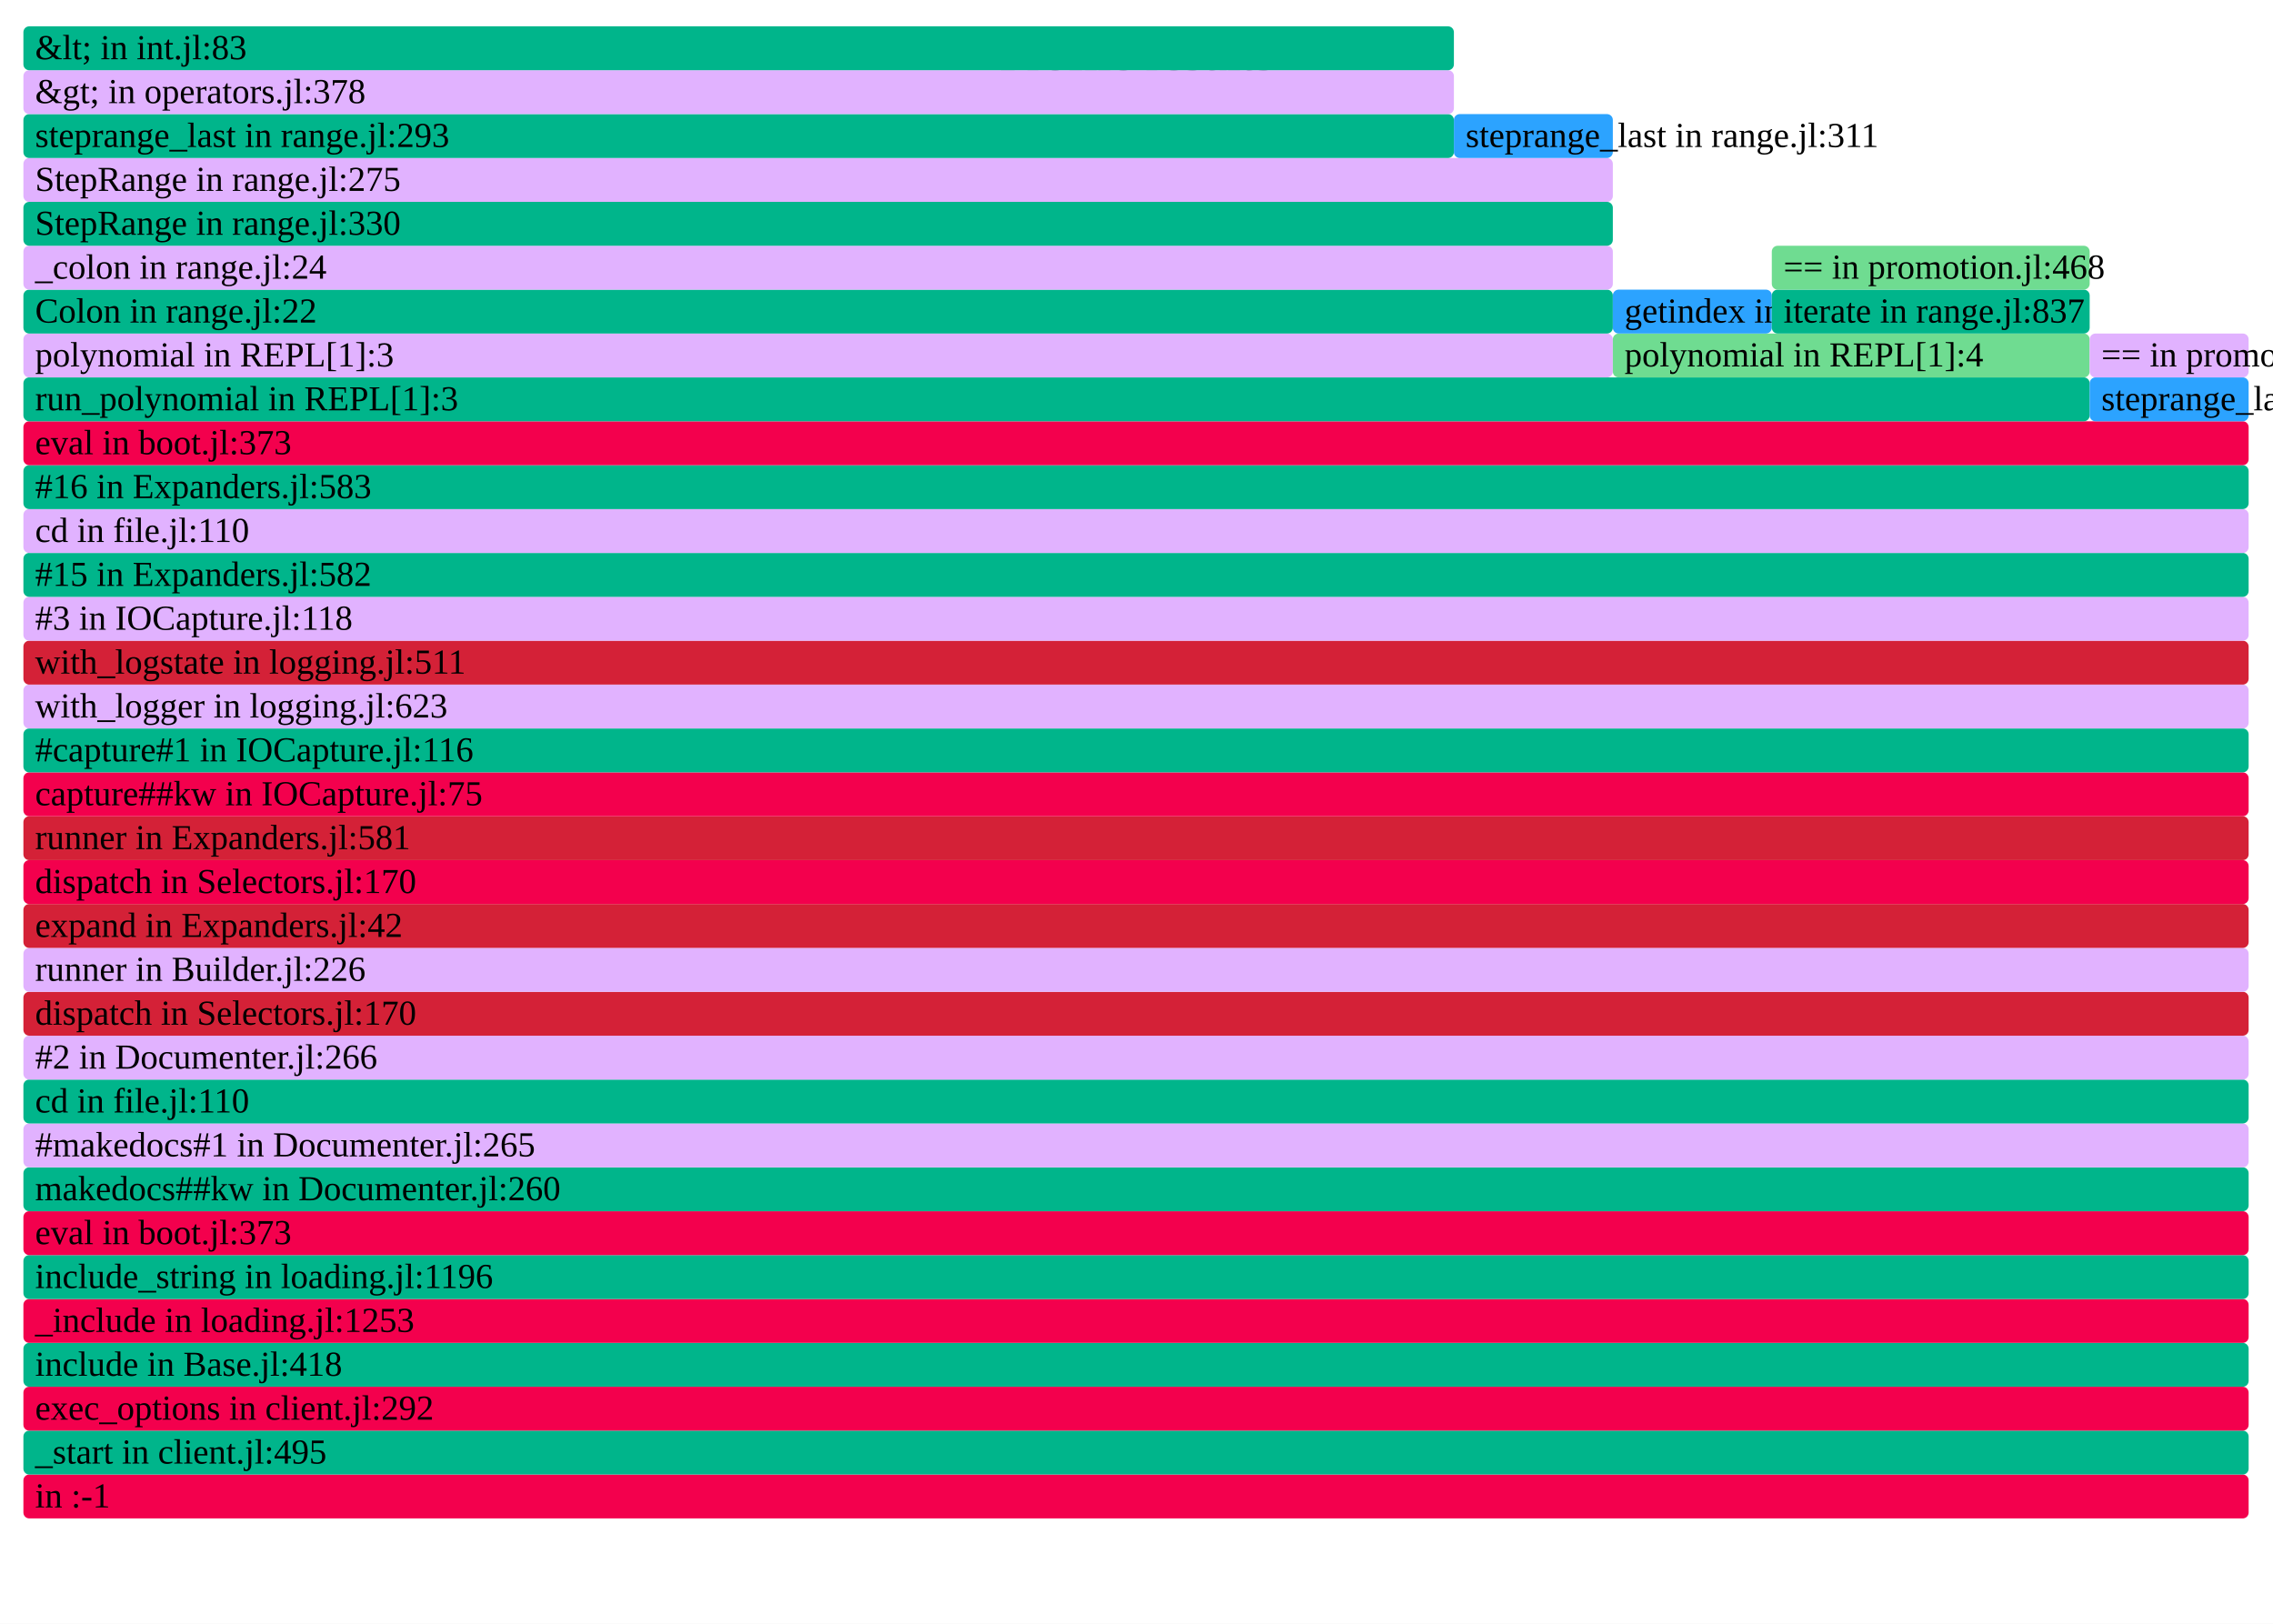
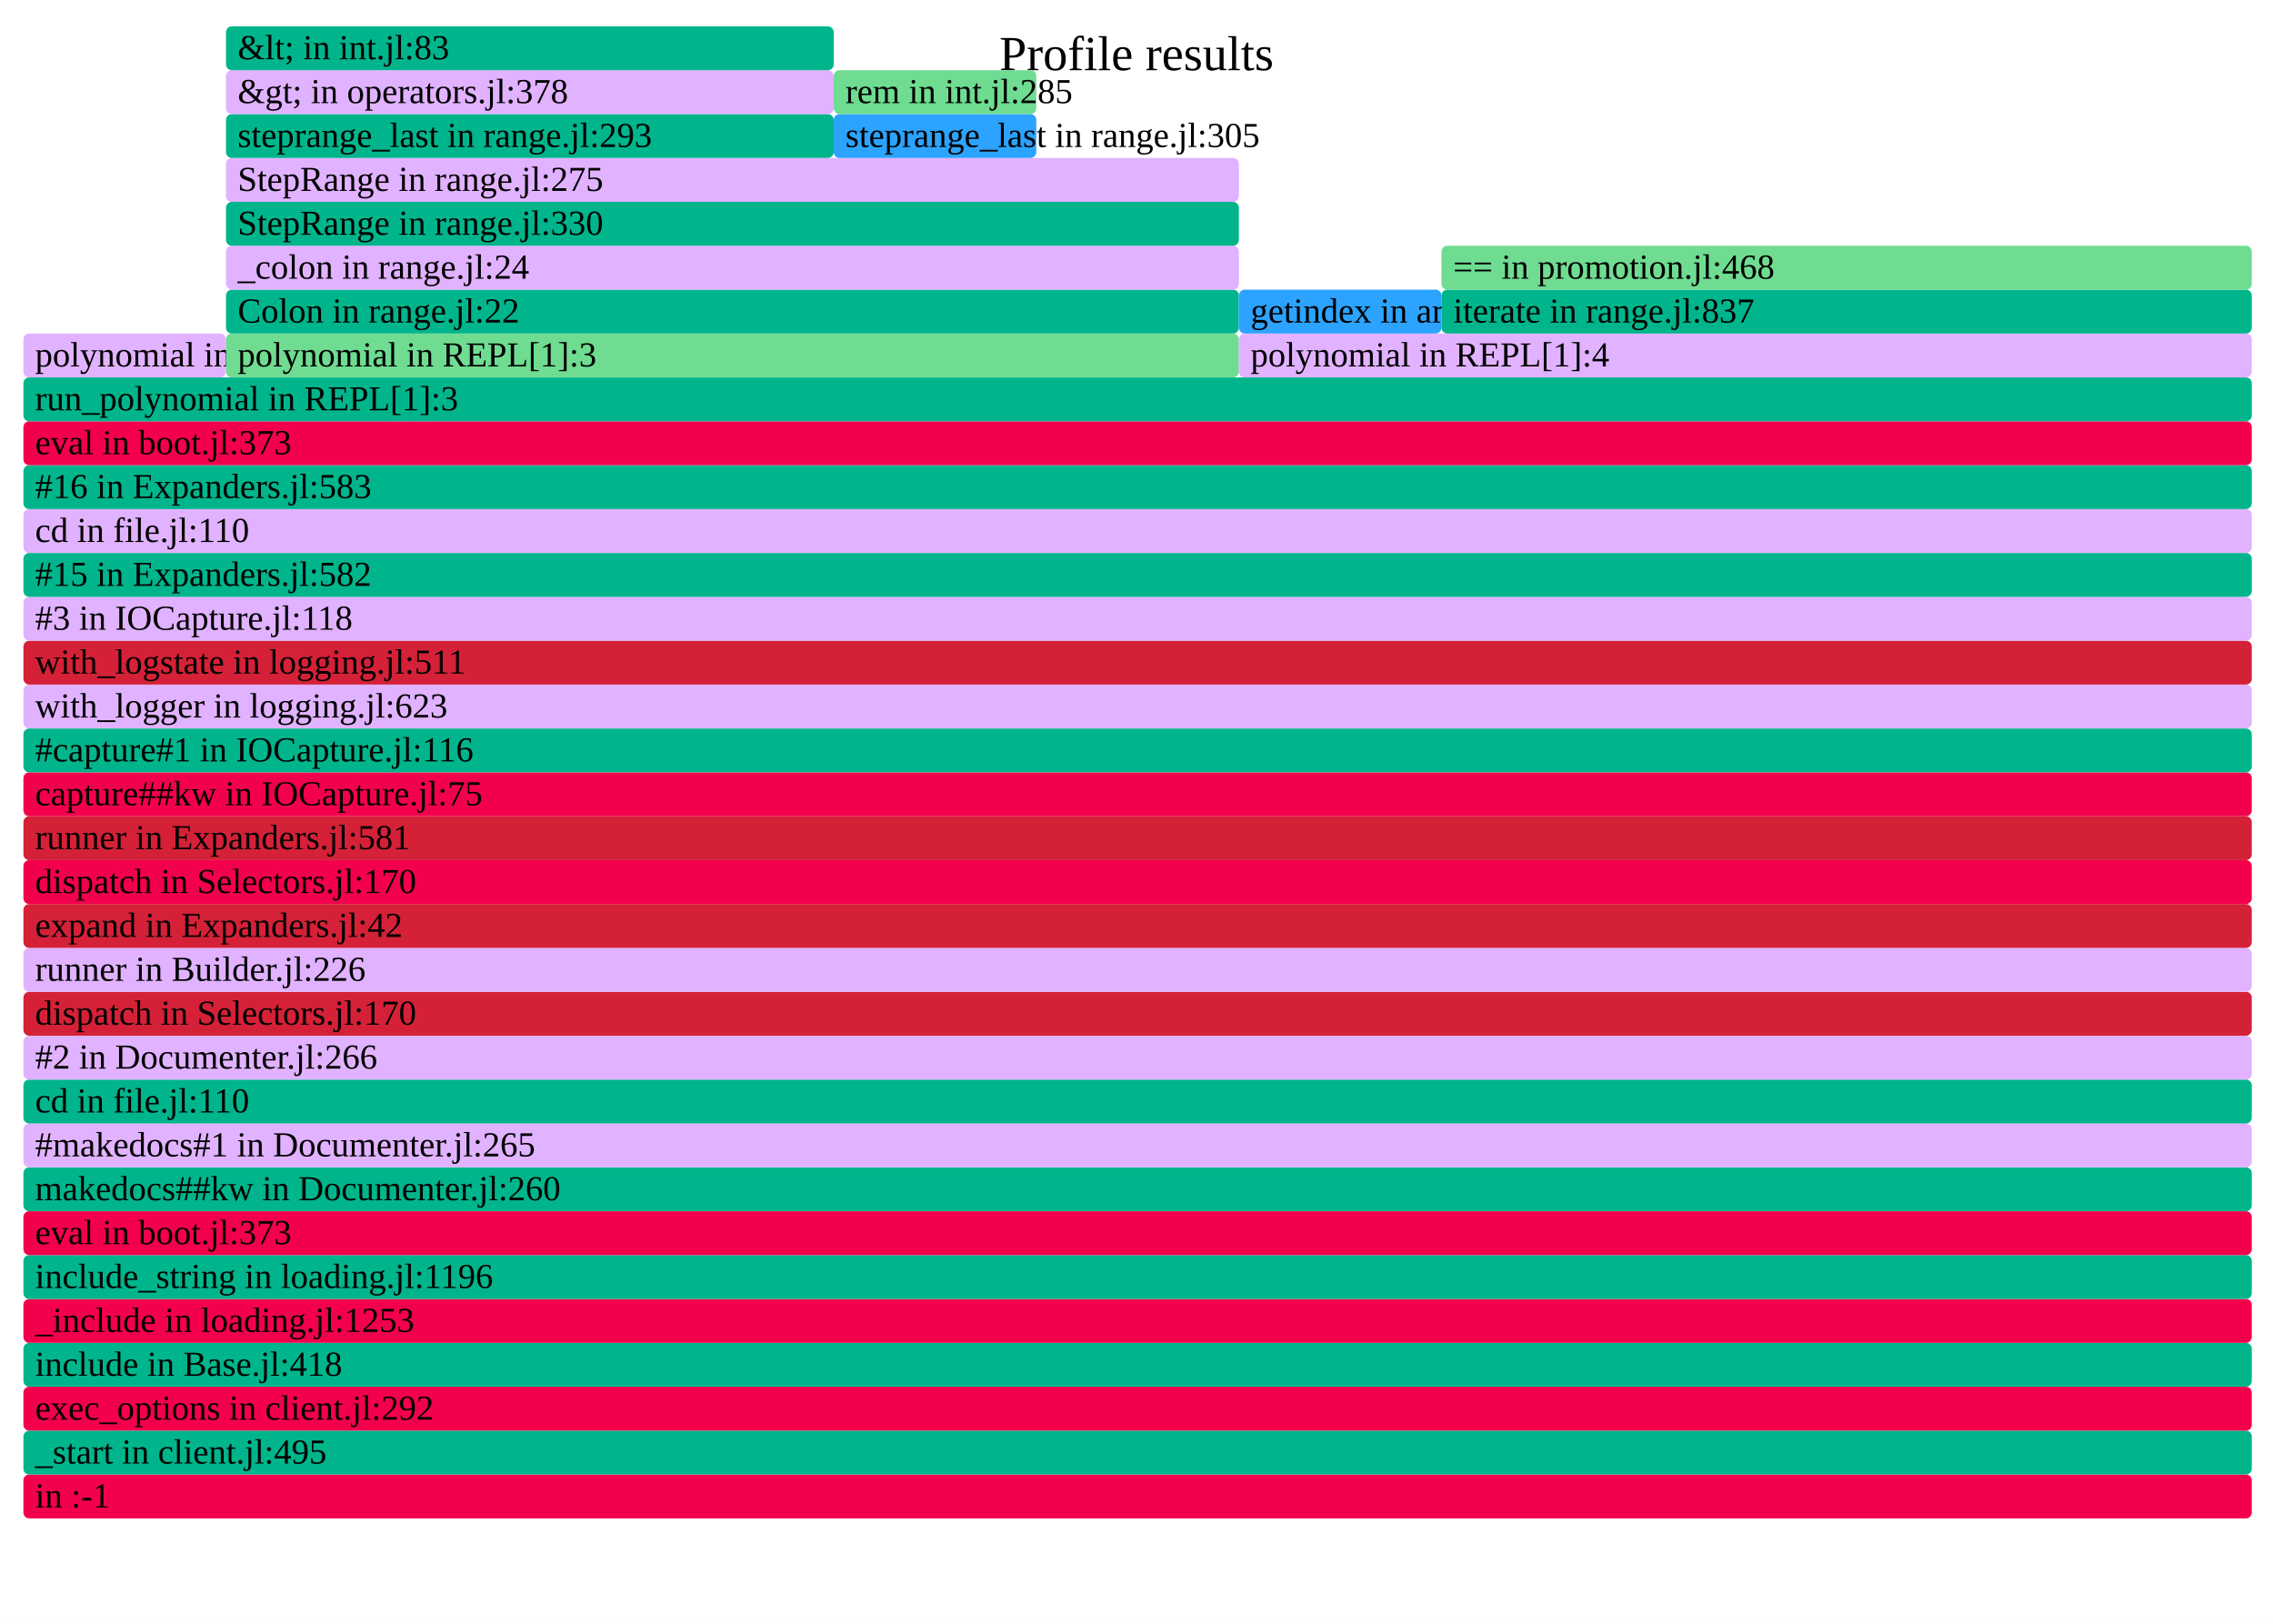
- <svg xmlns="http://www.w3.org/2000/svg" version="1.1" width="777" height="555" viewBox="0 0 777 555" id="fig-6cfa8ce13a3f4b9a91bfae08834ff90e">
+ <svg xmlns="http://www.w3.org/2000/svg" version="1.1" width="777" height="555" viewBox="0 0 777 555" id="fig-4db93468b01147aababc2bb2af3fdbc3">
  <defs>
-     <clipPath id="fig-6cfa8ce13a3f4b9a91bfae08834ff90e-clip">
+     <clipPath id="fig-4db93468b01147aababc2bb2af3fdbc3-clip">
      <rect x="0" y="0" width="777" height="555" />
    </clipPath>
  </defs>
  <style type="text/css">
-     #fig-6cfa8ce13a3f4b9a91bfae08834ff90e text {
+     #fig-4db93468b01147aababc2bb2af3fdbc3 text {
        pointer-events: none;
        font-family: inherit;
        font-size: 12px;
        fill: #000000;
    }
-     text#fig-6cfa8ce13a3f4b9a91bfae08834ff90e-caption {
+     text#fig-4db93468b01147aababc2bb2af3fdbc3-caption {
        font-size: 16.8px;
        fill: #000000;
        text-anchor: middle;
    }
-     #fig-6cfa8ce13a3f4b9a91bfae08834ff90e-bg {
+     #fig-4db93468b01147aababc2bb2af3fdbc3-bg {
        fill: #FFFFFF;
    }
-     #fig-6cfa8ce13a3f4b9a91bfae08834ff90e-viewport rect, #fig-6cfa8ce13a3f4b9a91bfae08834ff90e-viewport path {
+     #fig-4db93468b01147aababc2bb2af3fdbc3-viewport rect, #fig-4db93468b01147aababc2bb2af3fdbc3-viewport path {
        vector-effect: non-scaling-stroke;
        fill-opacity: 1;
    }
-     #fig-6cfa8ce13a3f4b9a91bfae08834ff90e-viewport text {
+     #fig-4db93468b01147aababc2bb2af3fdbc3-viewport text {
        stroke: #000000;
        stroke-width: 0;
        stroke-opacity: 0.35;
    }
-     #fig-6cfa8ce13a3f4b9a91bfae08834ff90e-viewport rect:hover, #fig-6cfa8ce13a3f4b9a91bfae08834ff90e-viewport path:hover {
+     #fig-4db93468b01147aababc2bb2af3fdbc3-viewport rect:hover, #fig-4db93468b01147aababc2bb2af3fdbc3-viewport path:hover {
        fill-opacity: 0.75;
        stroke: #000000;
        stroke-width: 0.5;
    }
-     #fig-6cfa8ce13a3f4b9a91bfae08834ff90e-viewport + rect {
+     #fig-4db93468b01147aababc2bb2af3fdbc3-viewport + rect {
        fill: #FFFFFF;
        opacity: 0.8;
    }
-     text#fig-6cfa8ce13a3f4b9a91bfae08834ff90e-details{
+     text#fig-4db93468b01147aababc2bb2af3fdbc3-details{
        fill: #000000;
    }
</style>
-   <g id="fig-6cfa8ce13a3f4b9a91bfae08834ff90e-frame" clip-path="url(#fig-6cfa8ce13a3f4b9a91bfae08834ff90e-clip)">
-     <rect id="fig-6cfa8ce13a3f4b9a91bfae08834ff90e-bg" x="0" y="0" width="777" height="555" />
-     <text id="fig-6cfa8ce13a3f4b9a91bfae08834ff90e-caption" x="388.5" y="24">Profile results</text>
-     <g id="fig-6cfa8ce13a3f4b9a91bfae08834ff90e-viewport" transform="scale(1)">
-       <rect x="8" y="504" width="760.67" height="15" rx="2" fill="#F3004D" data-dinfo="" />
+   <g id="fig-4db93468b01147aababc2bb2af3fdbc3-frame" clip-path="url(#fig-4db93468b01147aababc2bb2af3fdbc3-clip)">
+     <rect id="fig-4db93468b01147aababc2bb2af3fdbc3-bg" x="0" y="0" width="777" height="555" />
+     <text id="fig-4db93468b01147aababc2bb2af3fdbc3-caption" x="388.5" y="24">Profile results</text>
+     <g id="fig-4db93468b01147aababc2bb2af3fdbc3-viewport" transform="scale(1)">
+       <rect x="8" y="504" width="761.75" height="15" rx="2" fill="#F3004D" data-dinfo="" />
      <text x="8" dx="4" y="515.25"> in :-1</text>
-       <rect x="8" y="489" width="760.67" height="15" rx="2" fill="#00B58B" data-dinfo="./" />
+       <rect x="8" y="489" width="761.75" height="15" rx="2" fill="#00B58B" data-dinfo="./" />
      <text x="8" dx="4" y="500.25">_start in client.jl:495</text>
-       <rect x="8" y="474" width="760.67" height="15" rx="2" fill="#F3004D" data-dinfo="./" />
+       <rect x="8" y="474" width="761.75" height="15" rx="2" fill="#F3004D" data-dinfo="./" />
      <text x="8" dx="4" y="485.25">exec_options in client.jl:292</text>
-       <rect x="8" y="459" width="760.67" height="15" rx="2" fill="#00B58B" data-dinfo="./" />
+       <rect x="8" y="459" width="761.75" height="15" rx="2" fill="#00B58B" data-dinfo="./" />
      <text x="8" dx="4" y="470.25">include in Base.jl:418</text>
-       <rect x="8" y="444" width="760.67" height="15" rx="2" fill="#F3004D" data-dinfo="./" />
+       <rect x="8" y="444" width="761.75" height="15" rx="2" fill="#F3004D" data-dinfo="./" />
      <text x="8" dx="4" y="455.25">_include in loading.jl:1253</text>
-       <rect x="8" y="429" width="760.67" height="15" rx="2" fill="#00B58B" data-dinfo="./" />
+       <rect x="8" y="429" width="761.75" height="15" rx="2" fill="#00B58B" data-dinfo="./" />
      <text x="8" dx="4" y="440.25">include_string in loading.jl:1196</text>
-       <rect x="8" y="414" width="760.67" height="15" rx="2" fill="#F3004D" data-dinfo="./" />
+       <rect x="8" y="414" width="761.75" height="15" rx="2" fill="#F3004D" data-dinfo="./" />
      <text x="8" dx="4" y="425.25">eval in boot.jl:373</text>
-       <rect x="8" y="399" width="760.67" height="15" rx="2" fill="#00B58B" data-dinfo="/home/runner/.julia/packages/Documenter/qdbx6/src/" />
+       <rect x="8" y="399" width="761.75" height="15" rx="2" fill="#00B58B" data-dinfo="/home/runner/.julia/packages/Documenter/qdbx6/src/" />
      <text x="8" dx="4" y="410.25">makedocs##kw in Documenter.jl:260</text>
-       <rect x="8" y="384" width="760.67" height="15" rx="2" fill="#E1B2FF" data-dinfo="/home/runner/.julia/packages/Documenter/qdbx6/src/" />
+       <rect x="8" y="384" width="761.75" height="15" rx="2" fill="#E1B2FF" data-dinfo="/home/runner/.julia/packages/Documenter/qdbx6/src/" />
      <text x="8" dx="4" y="395.25">#makedocs#1 in Documenter.jl:265</text>
-       <rect x="8" y="369" width="760.67" height="15" rx="2" fill="#00B58B" data-dinfo="./" />
+       <rect x="8" y="369" width="761.75" height="15" rx="2" fill="#00B58B" data-dinfo="./" />
      <text x="8" dx="4" y="380.25">cd in file.jl:110</text>
-       <rect x="8" y="354" width="760.67" height="15" rx="2" fill="#E1B2FF" data-dinfo="/home/runner/.julia/packages/Documenter/qdbx6/src/" />
+       <rect x="8" y="354" width="761.75" height="15" rx="2" fill="#E1B2FF" data-dinfo="/home/runner/.julia/packages/Documenter/qdbx6/src/" />
      <text x="8" dx="4" y="365.25">#2 in Documenter.jl:266</text>
-       <rect x="8" y="339" width="760.67" height="15" rx="2" fill="#D42137" data-dinfo="/home/runner/.julia/packages/Documenter/qdbx6/src/Utilities/" />
+       <rect x="8" y="339" width="761.75" height="15" rx="2" fill="#D42137" data-dinfo="/home/runner/.julia/packages/Documenter/qdbx6/src/Utilities/" />
      <text x="8" dx="4" y="350.25">dispatch in Selectors.jl:170</text>
-       <rect x="8" y="324" width="760.67" height="15" rx="2" fill="#E1B2FF" data-dinfo="/home/runner/.julia/packages/Documenter/qdbx6/src/" />
+       <rect x="8" y="324" width="761.75" height="15" rx="2" fill="#E1B2FF" data-dinfo="/home/runner/.julia/packages/Documenter/qdbx6/src/" />
      <text x="8" dx="4" y="335.25">runner in Builder.jl:226</text>
-       <rect x="8" y="309" width="760.67" height="15" rx="2" fill="#D42137" data-dinfo="/home/runner/.julia/packages/Documenter/qdbx6/src/" />
+       <rect x="8" y="309" width="761.75" height="15" rx="2" fill="#D42137" data-dinfo="/home/runner/.julia/packages/Documenter/qdbx6/src/" />
      <text x="8" dx="4" y="320.25">expand in Expanders.jl:42</text>
-       <rect x="8" y="294" width="760.67" height="15" rx="2" fill="#F3004D" data-dinfo="/home/runner/.julia/packages/Documenter/qdbx6/src/Utilities/" />
+       <rect x="8" y="294" width="761.75" height="15" rx="2" fill="#F3004D" data-dinfo="/home/runner/.julia/packages/Documenter/qdbx6/src/Utilities/" />
      <text x="8" dx="4" y="305.25">dispatch in Selectors.jl:170</text>
-       <rect x="8" y="279" width="760.67" height="15" rx="2" fill="#D42137" data-dinfo="/home/runner/.julia/packages/Documenter/qdbx6/src/" />
+       <rect x="8" y="279" width="761.75" height="15" rx="2" fill="#D42137" data-dinfo="/home/runner/.julia/packages/Documenter/qdbx6/src/" />
      <text x="8" dx="4" y="290.25">runner in Expanders.jl:581</text>
-       <rect x="8" y="264" width="760.67" height="15" rx="2" fill="#F3004D" data-dinfo="/home/runner/.julia/packages/IOCapture/sXY71/src/" />
+       <rect x="8" y="264" width="761.75" height="15" rx="2" fill="#F3004D" data-dinfo="/home/runner/.julia/packages/IOCapture/sXY71/src/" />
      <text x="8" dx="4" y="275.25">capture##kw in IOCapture.jl:75</text>
-       <rect x="8" y="249" width="760.67" height="15" rx="2" fill="#00B58B" data-dinfo="/home/runner/.julia/packages/IOCapture/sXY71/src/" />
+       <rect x="8" y="249" width="761.75" height="15" rx="2" fill="#00B58B" data-dinfo="/home/runner/.julia/packages/IOCapture/sXY71/src/" />
      <text x="8" dx="4" y="260.25">#capture#1 in IOCapture.jl:116</text>
-       <rect x="8" y="234" width="760.67" height="15" rx="2" fill="#E1B2FF" data-dinfo="./" />
+       <rect x="8" y="234" width="761.75" height="15" rx="2" fill="#E1B2FF" data-dinfo="./" />
      <text x="8" dx="4" y="245.25">with_logger in logging.jl:623</text>
-       <rect x="8" y="219" width="760.67" height="15" rx="2" fill="#D42137" data-dinfo="./" />
+       <rect x="8" y="219" width="761.75" height="15" rx="2" fill="#D42137" data-dinfo="./" />
      <text x="8" dx="4" y="230.25">with_logstate in logging.jl:511</text>
-       <rect x="8" y="204" width="760.67" height="15" rx="2" fill="#E1B2FF" data-dinfo="/home/runner/.julia/packages/IOCapture/sXY71/src/" />
+       <rect x="8" y="204" width="761.75" height="15" rx="2" fill="#E1B2FF" data-dinfo="/home/runner/.julia/packages/IOCapture/sXY71/src/" />
      <text x="8" dx="4" y="215.25">#3 in IOCapture.jl:118</text>
-       <rect x="8" y="189" width="760.67" height="15" rx="2" fill="#00B58B" data-dinfo="/home/runner/.julia/packages/Documenter/qdbx6/src/" />
+       <rect x="8" y="189" width="761.75" height="15" rx="2" fill="#00B58B" data-dinfo="/home/runner/.julia/packages/Documenter/qdbx6/src/" />
      <text x="8" dx="4" y="200.25">#15 in Expanders.jl:582</text>
-       <rect x="8" y="174" width="760.67" height="15" rx="2" fill="#E1B2FF" data-dinfo="./" />
+       <rect x="8" y="174" width="761.75" height="15" rx="2" fill="#E1B2FF" data-dinfo="./" />
      <text x="8" dx="4" y="185.25">cd in file.jl:110</text>
-       <rect x="8" y="159" width="760.67" height="15" rx="2" fill="#00B58B" data-dinfo="/home/runner/.julia/packages/Documenter/qdbx6/src/" />
+       <rect x="8" y="159" width="761.75" height="15" rx="2" fill="#00B58B" data-dinfo="/home/runner/.julia/packages/Documenter/qdbx6/src/" />
      <text x="8" dx="4" y="170.25">#16 in Expanders.jl:583</text>
-       <rect x="8" y="144" width="760.67" height="15" rx="2" fill="#F3004D" data-dinfo="./" />
+       <rect x="8" y="144" width="761.75" height="15" rx="2" fill="#F3004D" data-dinfo="./" />
      <text x="8" dx="4" y="155.25">eval in boot.jl:373</text>
-       <rect x="8" y="129" width="706.33" height="15" rx="2" fill="#00B58B" data-dinfo="./" />
+       <rect x="8" y="129" width="761.75" height="15" rx="2" fill="#00B58B" data-dinfo="./" />
      <text x="8" dx="4" y="140.25">run_polynomial in REPL[1]:3</text>
-       <rect x="8" y="114" width="543.33" height="15" rx="2" fill="#E1B2FF" data-dinfo="./" />
-       <text x="8" dx="4" y="125.25">polynomial in REPL[1]:3</text>
-       <rect x="8" y="99" width="543.33" height="15" rx="2" fill="#00B58B" data-dinfo="./" />
-       <text x="8" dx="4" y="110.25">Colon in range.jl:22</text>
-       <rect x="8" y="84" width="543.33" height="15" rx="2" fill="#E1B2FF" data-dinfo="./" />
-       <text x="8" dx="4" y="95.25">_colon in range.jl:24</text>
-       <rect x="8" y="69" width="543.33" height="15" rx="2" fill="#00B58B" data-dinfo="./" />
-       <text x="8" dx="4" y="80.25">StepRange in range.jl:330</text>
-       <rect x="8" y="54" width="543.33" height="15" rx="2" fill="#E1B2FF" data-dinfo="./" />
-       <text x="8" dx="4" y="65.25">StepRange in range.jl:275</text>
-       <rect x="8" y="39" width="489" height="15" rx="2" fill="#00B58B" data-dinfo="./" />
-       <text x="8" dx="4" y="50.25">steprange_last in range.jl:293</text>
-       <rect x="8" y="24" width="489" height="15" rx="2" fill="#E1B2FF" data-dinfo="./" />
-       <text x="8" dx="4" y="35.25">&amp;gt; in operators.jl:378</text>
-       <rect x="8" y="9" width="489" height="15" rx="2" fill="#00B58B" data-dinfo="./" />
-       <text x="8" dx="4" y="20.25">&amp;lt; in int.jl:83</text>
-       <rect x="497" y="39" width="54.33" height="15" rx="2" fill="#2CA3FF" data-dinfo="./" />
-       <text x="497" dx="4" y="50.25">steprange_last in range.jl:311</text>
-       <rect x="551.33" y="114" width="163" height="15" rx="2" fill="#6FDC91" data-dinfo="./" />
-       <text x="551.33" dx="4" y="125.25">polynomial in REPL[1]:4</text>
-       <rect x="551.33" y="99" width="54.34" height="15" rx="2" fill="#2CA3FF" data-dinfo="./" />
-       <text x="551.33" dx="4" y="110.25">getindex in array.jl:861</text>
-       <rect x="605.67" y="99" width="108.66" height="15" rx="2" fill="#00B58B" data-dinfo="./" />
-       <text x="605.67" dx="4" y="110.25">iterate in range.jl:837</text>
-       <rect x="605.67" y="84" width="108.66" height="15" rx="2" fill="#6FDC91" data-dinfo="./" />
-       <text x="605.67" dx="4" y="95.25">== in promotion.jl:468</text>
-       <rect x="714.33" y="129" width="54.34" height="15" rx="2" fill="#2CA3FF" data-dinfo="./" />
-       <text x="714.33" dx="4" y="140.25">steprange_last in range.jl:288</text>
-       <rect x="714.33" y="114" width="54.34" height="15" rx="2" fill="#E1B2FF" data-dinfo="./" />
-       <text x="714.33" dx="4" y="125.25">== in promotion.jl:468</text>
+       <rect x="8" y="114" width="69.25" height="15" rx="2" fill="#E1B2FF" data-dinfo="./" />
+       <text x="8" dx="4" y="125.25">polynomial in REPL[1]:0</text>
+       <rect x="77.25" y="114" width="346.25" height="15" rx="2" fill="#6FDC91" data-dinfo="./" />
+       <text x="77.25" dx="4" y="125.25">polynomial in REPL[1]:3</text>
+       <rect x="77.25" y="99" width="346.25" height="15" rx="2" fill="#00B58B" data-dinfo="./" />
+       <text x="77.25" dx="4" y="110.25">Colon in range.jl:22</text>
+       <rect x="77.25" y="84" width="346.25" height="15" rx="2" fill="#E1B2FF" data-dinfo="./" />
+       <text x="77.25" dx="4" y="95.25">_colon in range.jl:24</text>
+       <rect x="77.25" y="69" width="346.25" height="15" rx="2" fill="#00B58B" data-dinfo="./" />
+       <text x="77.25" dx="4" y="80.25">StepRange in range.jl:330</text>
+       <rect x="77.25" y="54" width="346.25" height="15" rx="2" fill="#E1B2FF" data-dinfo="./" />
+       <text x="77.25" dx="4" y="65.25">StepRange in range.jl:275</text>
+       <rect x="77.25" y="39" width="207.75" height="15" rx="2" fill="#00B58B" data-dinfo="./" />
+       <text x="77.25" dx="4" y="50.25">steprange_last in range.jl:293</text>
+       <rect x="77.25" y="24" width="207.75" height="15" rx="2" fill="#E1B2FF" data-dinfo="./" />
+       <text x="77.25" dx="4" y="35.25">&amp;gt; in operators.jl:378</text>
+       <rect x="77.25" y="9" width="207.75" height="15" rx="2" fill="#00B58B" data-dinfo="./" />
+       <text x="77.25" dx="4" y="20.25">&amp;lt; in int.jl:83</text>
+       <rect x="285" y="39" width="69.25" height="15" rx="2" fill="#2CA3FF" data-dinfo="./" />
+       <text x="285" dx="4" y="50.25">steprange_last in range.jl:305</text>
+       <rect x="285" y="24" width="69.25" height="15" rx="2" fill="#6FDC91" data-dinfo="./" />
+       <text x="285" dx="4" y="35.25">rem in int.jl:285</text>
+       <rect x="423.5" y="114" width="346.25" height="15" rx="2" fill="#E1B2FF" data-dinfo="./" />
+       <text x="423.5" dx="4" y="125.25">polynomial in REPL[1]:4</text>
+       <rect x="423.5" y="99" width="69.25" height="15" rx="2" fill="#2CA3FF" data-dinfo="./" />
+       <text x="423.5" dx="4" y="110.25">getindex in array.jl:861</text>
+       <rect x="492.75" y="99" width="277" height="15" rx="2" fill="#00B58B" data-dinfo="./" />
+       <text x="492.75" dx="4" y="110.25">iterate in range.jl:837</text>
+       <rect x="492.75" y="84" width="277" height="15" rx="2" fill="#6FDC91" data-dinfo="./" />
+       <text x="492.75" dx="4" y="95.25">== in promotion.jl:468</text>
    </g>
  </g>
</svg>
